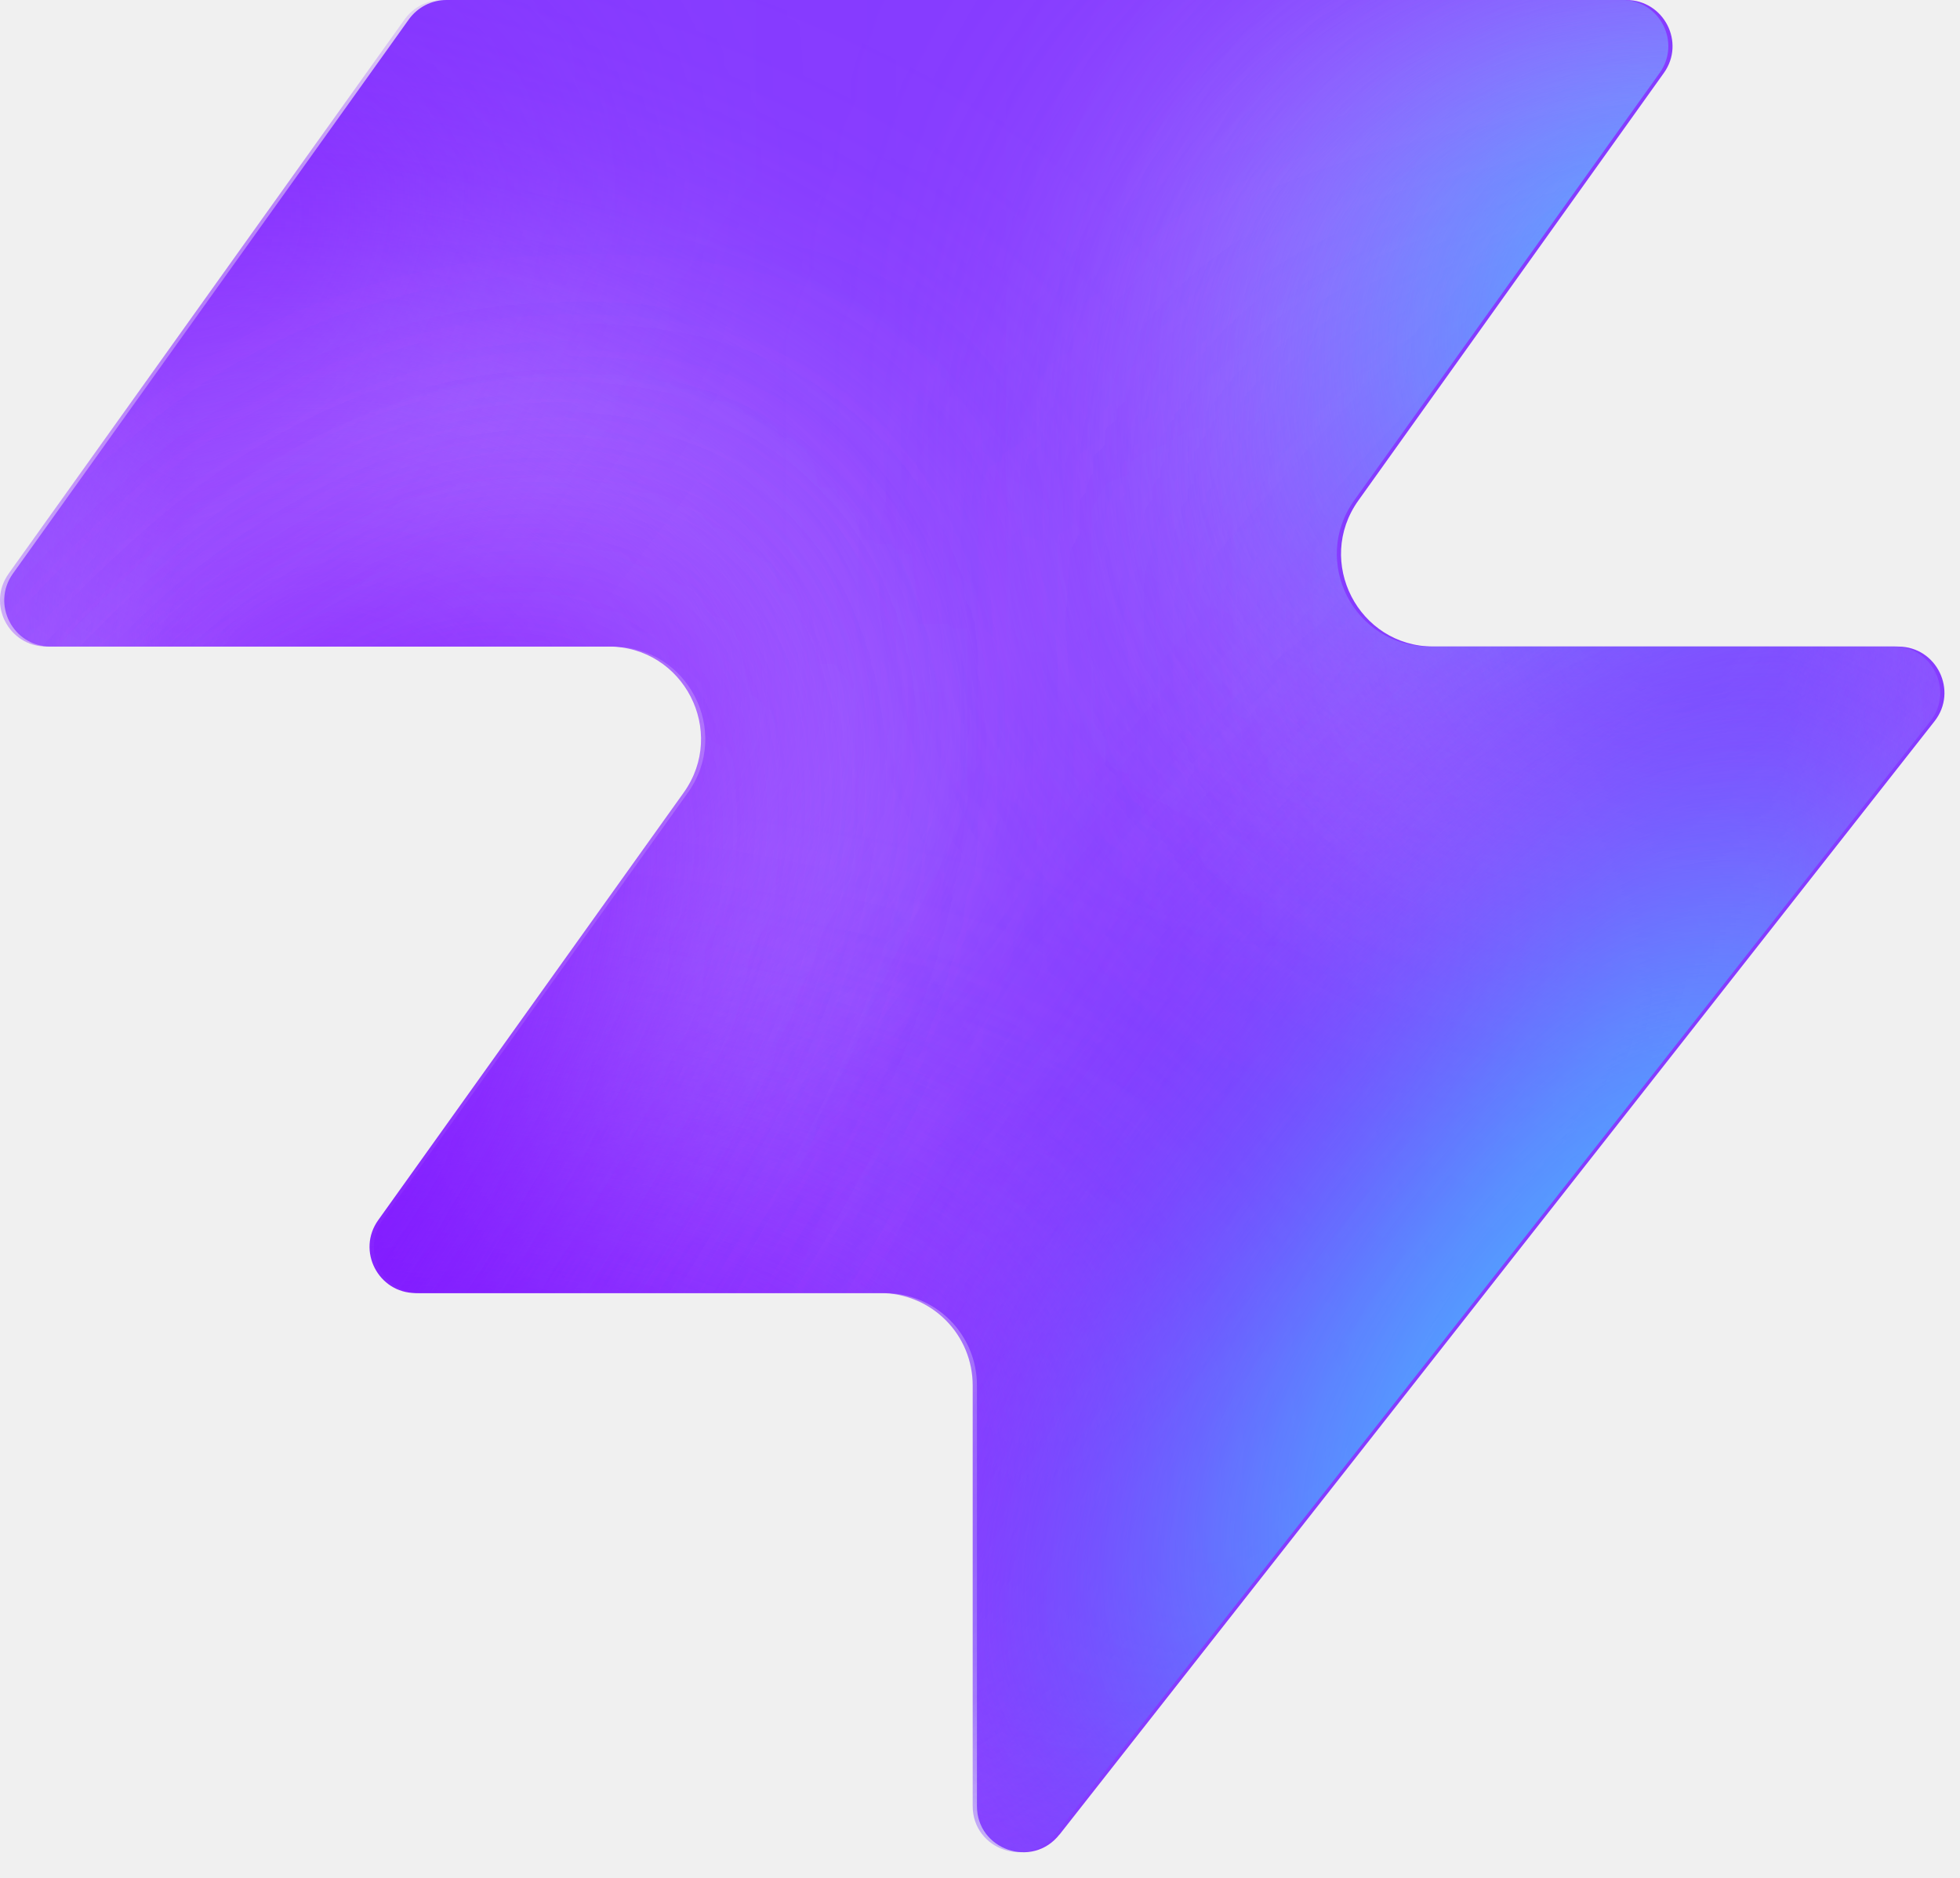
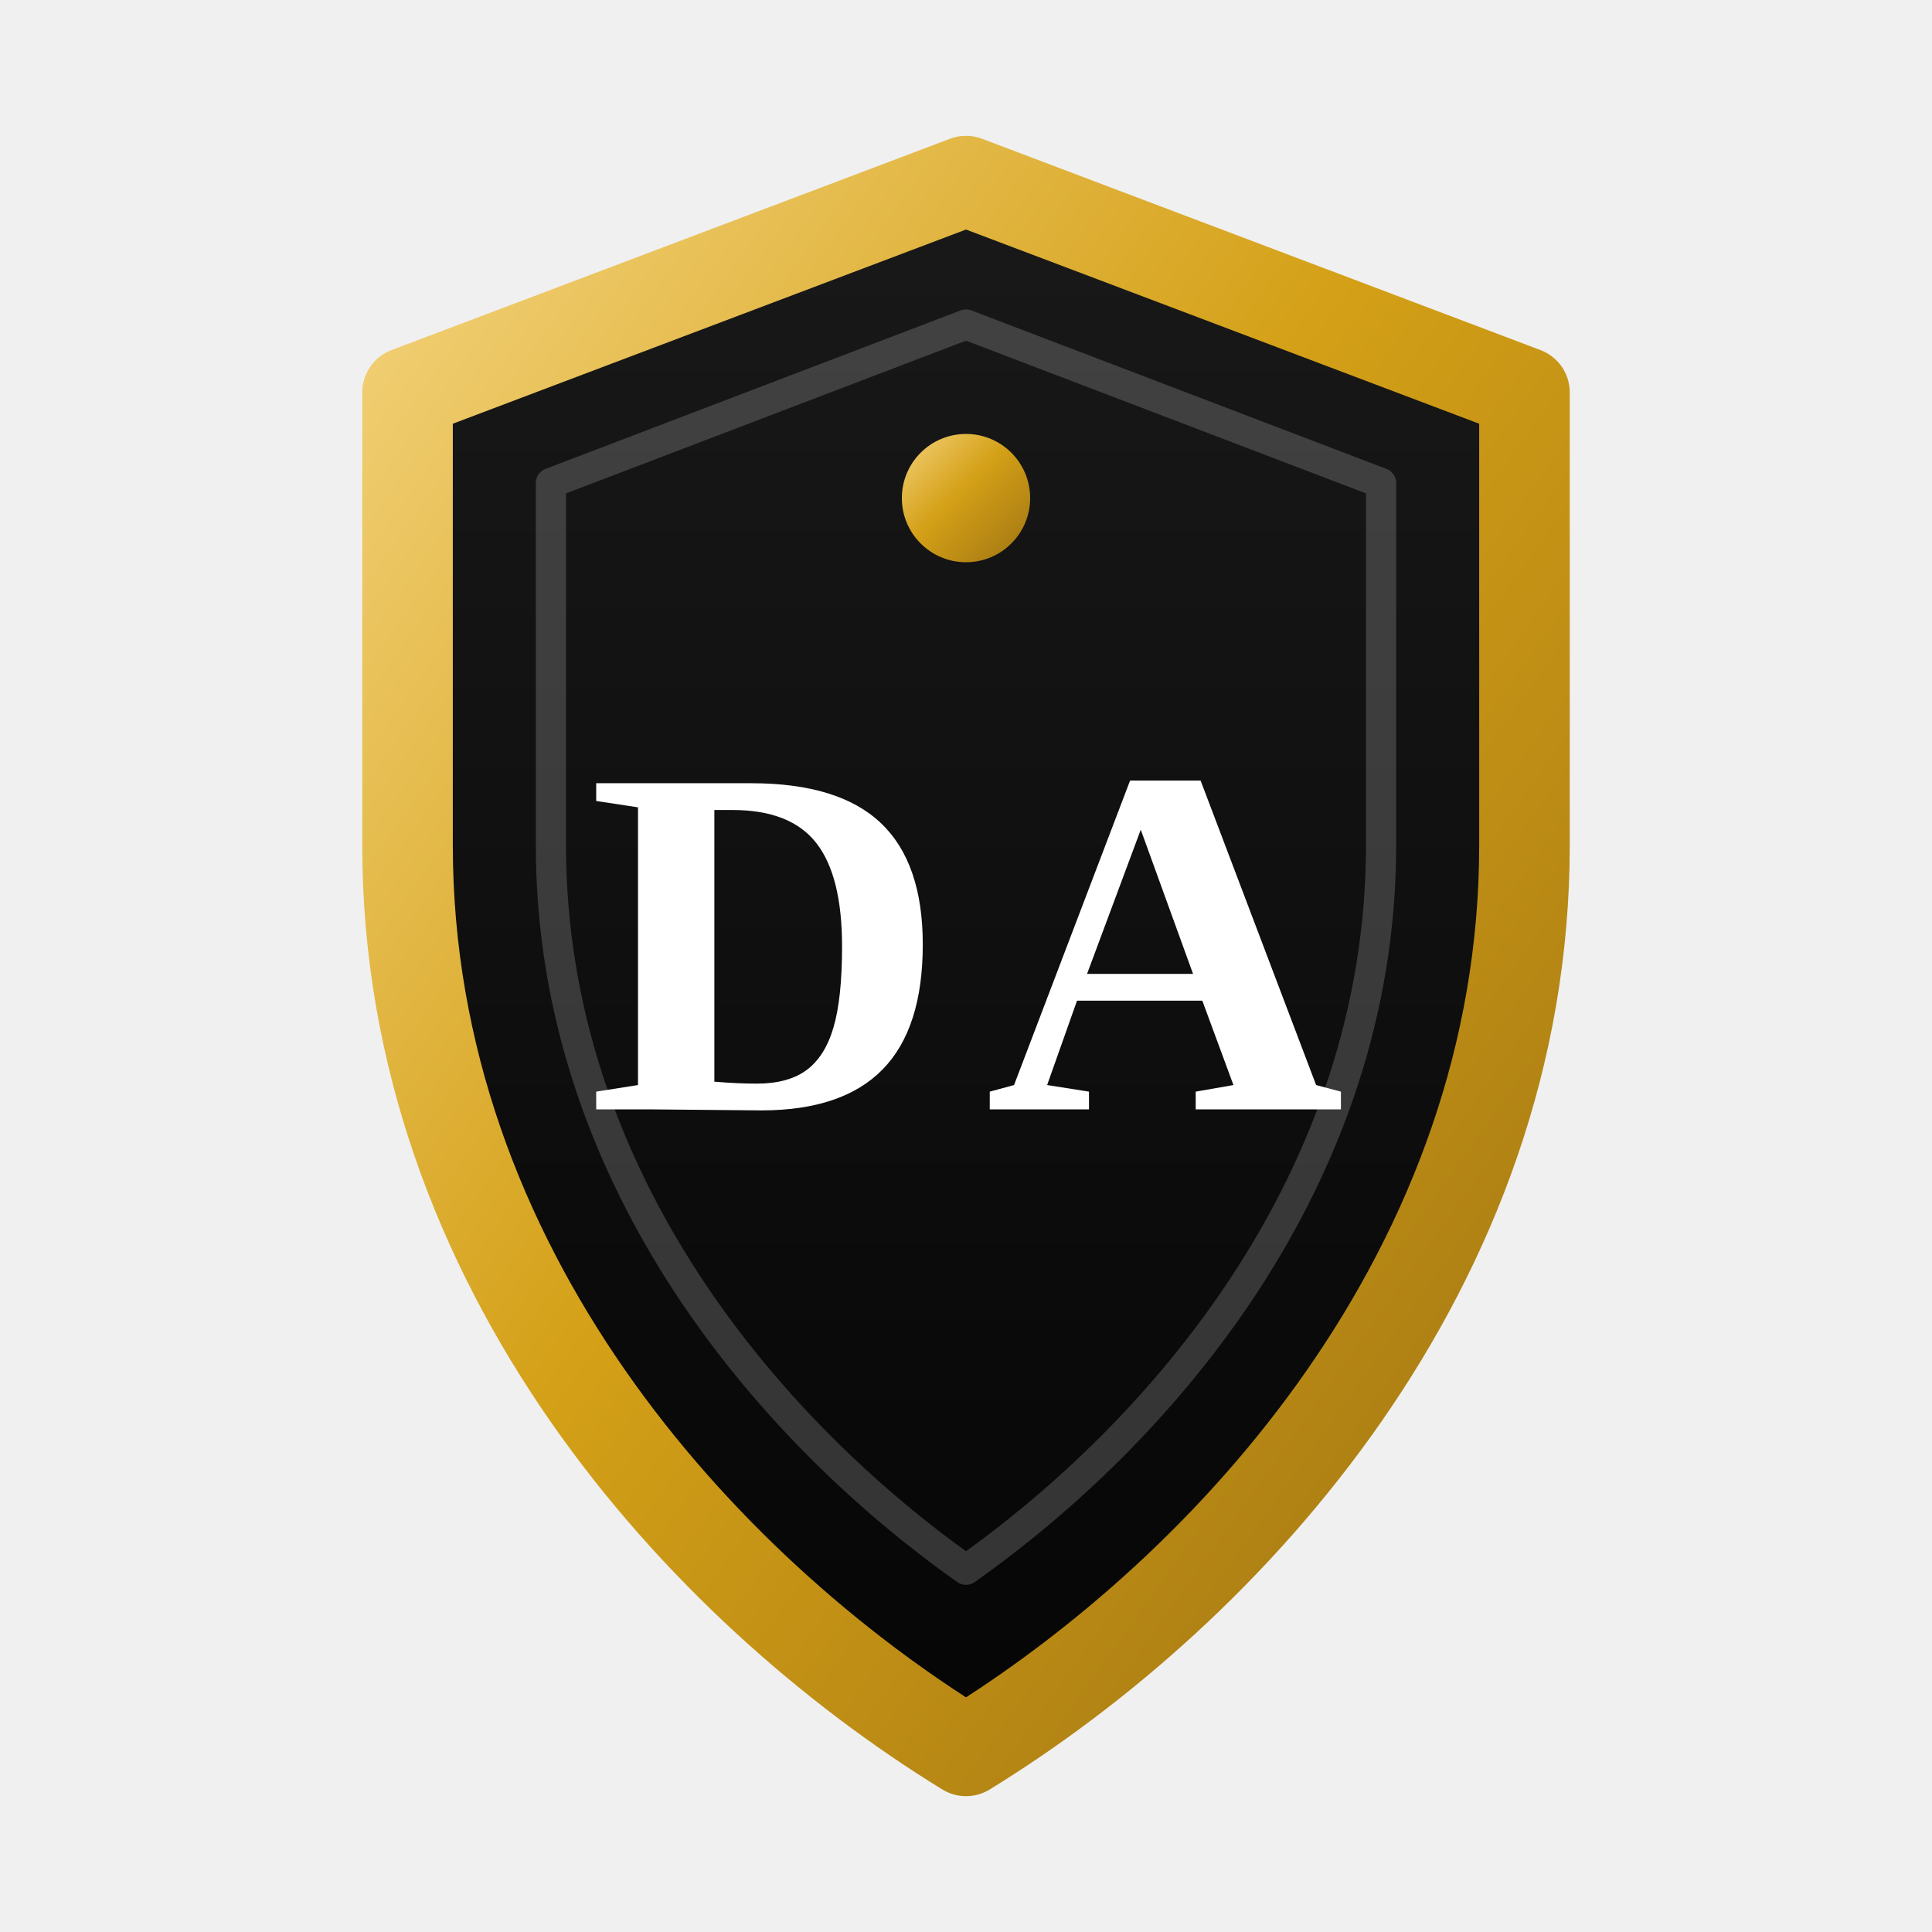
- <svg xmlns="http://www.w3.org/2000/svg" width="48" height="46" fill="none" viewBox="0 0 48 46">
-   <path fill="#863bff" d="M25.946 44.938c-.664.845-2.021.375-2.021-.698V33.937a2.26 2.26 0 0 0-2.262-2.262H10.287c-.92 0-1.456-1.04-.92-1.788l7.48-10.471c1.07-1.497 0-3.578-1.842-3.578H1.237c-.92 0-1.456-1.04-.92-1.788L10.013.474c.214-.297.556-.474.92-.474h28.894c.92 0 1.456 1.04.92 1.788l-7.48 10.471c-1.07 1.498 0 3.579 1.842 3.579h11.377c.943 0 1.473 1.088.89 1.83L25.947 44.94z" style="fill:#863bff;fill:color(display-p3 .525 .23 1);fill-opacity:1" />
-   <mask id="a" width="48" height="46" x="0" y="0" maskUnits="userSpaceOnUse" style="mask-type:alpha">
-     <path fill="#000" d="M25.842 44.938c-.664.844-2.021.375-2.021-.698V33.937a2.26 2.26 0 0 0-2.262-2.262H10.183c-.92 0-1.456-1.04-.92-1.788l7.48-10.471c1.07-1.498 0-3.579-1.842-3.579H1.133c-.92 0-1.456-1.04-.92-1.787L9.91.473c.214-.297.556-.474.92-.474h28.894c.92 0 1.456 1.04.92 1.788l-7.48 10.471c-1.07 1.498 0 3.578 1.842 3.578h11.377c.943 0 1.473 1.088.89 1.832L25.843 44.94z" style="fill:#000;fill-opacity:1" />
-   </mask>
-   <g mask="url(#a)">
-     <g filter="url(#b)">
-       <ellipse cx="5.508" cy="14.704" fill="#ede6ff" rx="5.508" ry="14.704" style="fill:#ede6ff;fill:color(display-p3 .927 .903 1);fill-opacity:1" transform="matrix(.00324 1 1 -.00324 -4.47 31.516)" />
-     </g>
-     <g filter="url(#c)">
-       <ellipse cx="10.399" cy="29.851" fill="#ede6ff" rx="10.399" ry="29.851" style="fill:#ede6ff;fill:color(display-p3 .927 .903 1);fill-opacity:1" transform="matrix(.00324 1 1 -.00324 -39.328 7.883)" />
-     </g>
-     <g filter="url(#d)">
-       <ellipse cx="5.508" cy="30.487" fill="#7e14ff" rx="5.508" ry="30.487" style="fill:#7e14ff;fill:color(display-p3 .492 .077 1);fill-opacity:1" transform="rotate(89.814 -25.913 -14.639)scale(1 -1)" />
-     </g>
-     <g filter="url(#e)">
-       <ellipse cx="5.508" cy="30.599" fill="#7e14ff" rx="5.508" ry="30.599" style="fill:#7e14ff;fill:color(display-p3 .492 .077 1);fill-opacity:1" transform="rotate(89.814 -32.644 -3.334)scale(1 -1)" />
-     </g>
-     <g filter="url(#f)">
-       <ellipse cx="5.508" cy="30.599" fill="#7e14ff" rx="5.508" ry="30.599" style="fill:#7e14ff;fill:color(display-p3 .492 .077 1);fill-opacity:1" transform="matrix(.00324 1 1 -.00324 -34.34 30.47)" />
-     </g>
-     <g filter="url(#g)">
-       <ellipse cx="14.072" cy="22.078" fill="#ede6ff" rx="14.072" ry="22.078" style="fill:#ede6ff;fill:color(display-p3 .927 .903 1);fill-opacity:1" transform="rotate(93.35 24.506 48.493)scale(-1 1)" />
-     </g>
-     <g filter="url(#h)">
-       <ellipse cx="3.47" cy="21.501" fill="#7e14ff" rx="3.47" ry="21.501" style="fill:#7e14ff;fill:color(display-p3 .492 .077 1);fill-opacity:1" transform="rotate(89.009 28.708 47.59)scale(-1 1)" />
-     </g>
-     <g filter="url(#i)">
-       <ellipse cx="3.47" cy="21.501" fill="#7e14ff" rx="3.47" ry="21.501" style="fill:#7e14ff;fill:color(display-p3 .492 .077 1);fill-opacity:1" transform="rotate(89.009 28.708 47.59)scale(-1 1)" />
-     </g>
-     <g filter="url(#j)">
-       <ellipse cx=".387" cy="8.972" fill="#7e14ff" rx="4.407" ry="29.108" style="fill:#7e14ff;fill:color(display-p3 .492 .077 1);fill-opacity:1" transform="rotate(39.51 .387 8.972)" />
-     </g>
-     <g filter="url(#k)">
-       <ellipse cx="47.523" cy="-6.092" fill="#7e14ff" rx="4.407" ry="29.108" style="fill:#7e14ff;fill:color(display-p3 .492 .077 1);fill-opacity:1" transform="rotate(37.892 47.523 -6.092)" />
-     </g>
-     <g filter="url(#l)">
-       <ellipse cx="41.412" cy="6.333" fill="#47bfff" rx="5.971" ry="9.665" style="fill:#47bfff;fill:color(display-p3 .28 .748 1);fill-opacity:1" transform="rotate(37.892 41.412 6.333)" />
-     </g>
-     <g filter="url(#m)">
-       <ellipse cx="-1.879" cy="38.332" fill="#7e14ff" rx="4.407" ry="29.108" style="fill:#7e14ff;fill:color(display-p3 .492 .077 1);fill-opacity:1" transform="rotate(37.892 -1.88 38.332)" />
-     </g>
-     <g filter="url(#n)">
-       <ellipse cx="-1.879" cy="38.332" fill="#7e14ff" rx="4.407" ry="29.108" style="fill:#7e14ff;fill:color(display-p3 .492 .077 1);fill-opacity:1" transform="rotate(37.892 -1.88 38.332)" />
-     </g>
-     <g filter="url(#o)">
-       <ellipse cx="35.651" cy="29.907" fill="#7e14ff" rx="4.407" ry="29.108" style="fill:#7e14ff;fill:color(display-p3 .492 .077 1);fill-opacity:1" transform="rotate(37.892 35.651 29.907)" />
-     </g>
-     <g filter="url(#p)">
-       <ellipse cx="38.418" cy="32.4" fill="#47bfff" rx="5.971" ry="15.297" style="fill:#47bfff;fill:color(display-p3 .28 .748 1);fill-opacity:1" transform="rotate(37.892 38.418 32.4)" />
-     </g>
-   </g>
+ <svg xmlns="http://www.w3.org/2000/svg" viewBox="0 0 512 512" role="img" aria-label="Double A Insurance favicon">
  <defs>
-     <filter id="b" width="60.045" height="41.654" x="-19.77" y="16.149" color-interpolation-filters="sRGB" filterUnits="userSpaceOnUse">
-       <feFlood flood-opacity="0" result="BackgroundImageFix" />
-       <feBlend in="SourceGraphic" in2="BackgroundImageFix" result="shape" />
-       <feGaussianBlur result="effect1_foregroundBlur_2002_17158" stdDeviation="7.659" />
-     </filter>
-     <filter id="c" width="90.34" height="51.437" x="-54.613" y="-7.533" color-interpolation-filters="sRGB" filterUnits="userSpaceOnUse">
-       <feFlood flood-opacity="0" result="BackgroundImageFix" />
-       <feBlend in="SourceGraphic" in2="BackgroundImageFix" result="shape" />
-       <feGaussianBlur result="effect1_foregroundBlur_2002_17158" stdDeviation="7.659" />
-     </filter>
-     <filter id="d" width="79.355" height="29.4" x="-49.64" y="2.03" color-interpolation-filters="sRGB" filterUnits="userSpaceOnUse">
-       <feFlood flood-opacity="0" result="BackgroundImageFix" />
-       <feBlend in="SourceGraphic" in2="BackgroundImageFix" result="shape" />
-       <feGaussianBlur result="effect1_foregroundBlur_2002_17158" stdDeviation="4.596" />
-     </filter>
-     <filter id="e" width="79.579" height="29.4" x="-45.045" y="20.029" color-interpolation-filters="sRGB" filterUnits="userSpaceOnUse">
-       <feFlood flood-opacity="0" result="BackgroundImageFix" />
-       <feBlend in="SourceGraphic" in2="BackgroundImageFix" result="shape" />
-       <feGaussianBlur result="effect1_foregroundBlur_2002_17158" stdDeviation="4.596" />
-     </filter>
-     <filter id="f" width="79.579" height="29.4" x="-43.513" y="21.178" color-interpolation-filters="sRGB" filterUnits="userSpaceOnUse">
-       <feFlood flood-opacity="0" result="BackgroundImageFix" />
-       <feBlend in="SourceGraphic" in2="BackgroundImageFix" result="shape" />
-       <feGaussianBlur result="effect1_foregroundBlur_2002_17158" stdDeviation="4.596" />
-     </filter>
-     <filter id="g" width="74.749" height="58.852" x="15.756" y="-17.901" color-interpolation-filters="sRGB" filterUnits="userSpaceOnUse">
-       <feFlood flood-opacity="0" result="BackgroundImageFix" />
-       <feBlend in="SourceGraphic" in2="BackgroundImageFix" result="shape" />
-       <feGaussianBlur result="effect1_foregroundBlur_2002_17158" stdDeviation="7.659" />
-     </filter>
-     <filter id="h" width="61.377" height="25.362" x="23.548" y="2.284" color-interpolation-filters="sRGB" filterUnits="userSpaceOnUse">
-       <feFlood flood-opacity="0" result="BackgroundImageFix" />
-       <feBlend in="SourceGraphic" in2="BackgroundImageFix" result="shape" />
-       <feGaussianBlur result="effect1_foregroundBlur_2002_17158" stdDeviation="4.596" />
-     </filter>
-     <filter id="i" width="61.377" height="25.362" x="23.548" y="2.284" color-interpolation-filters="sRGB" filterUnits="userSpaceOnUse">
-       <feFlood flood-opacity="0" result="BackgroundImageFix" />
-       <feBlend in="SourceGraphic" in2="BackgroundImageFix" result="shape" />
-       <feGaussianBlur result="effect1_foregroundBlur_2002_17158" stdDeviation="4.596" />
-     </filter>
-     <filter id="j" width="56.045" height="63.649" x="-27.636" y="-22.853" color-interpolation-filters="sRGB" filterUnits="userSpaceOnUse">
-       <feFlood flood-opacity="0" result="BackgroundImageFix" />
-       <feBlend in="SourceGraphic" in2="BackgroundImageFix" result="shape" />
-       <feGaussianBlur result="effect1_foregroundBlur_2002_17158" stdDeviation="4.596" />
-     </filter>
-     <filter id="k" width="54.814" height="64.646" x="20.116" y="-38.415" color-interpolation-filters="sRGB" filterUnits="userSpaceOnUse">
-       <feFlood flood-opacity="0" result="BackgroundImageFix" />
-       <feBlend in="SourceGraphic" in2="BackgroundImageFix" result="shape" />
-       <feGaussianBlur result="effect1_foregroundBlur_2002_17158" stdDeviation="4.596" />
-     </filter>
-     <filter id="l" width="33.541" height="35.313" x="24.641" y="-11.323" color-interpolation-filters="sRGB" filterUnits="userSpaceOnUse">
-       <feFlood flood-opacity="0" result="BackgroundImageFix" />
-       <feBlend in="SourceGraphic" in2="BackgroundImageFix" result="shape" />
-       <feGaussianBlur result="effect1_foregroundBlur_2002_17158" stdDeviation="4.596" />
-     </filter>
-     <filter id="m" width="54.814" height="64.646" x="-29.286" y="6.009" color-interpolation-filters="sRGB" filterUnits="userSpaceOnUse">
-       <feFlood flood-opacity="0" result="BackgroundImageFix" />
-       <feBlend in="SourceGraphic" in2="BackgroundImageFix" result="shape" />
-       <feGaussianBlur result="effect1_foregroundBlur_2002_17158" stdDeviation="4.596" />
-     </filter>
-     <filter id="n" width="54.814" height="64.646" x="-29.286" y="6.009" color-interpolation-filters="sRGB" filterUnits="userSpaceOnUse">
-       <feFlood flood-opacity="0" result="BackgroundImageFix" />
-       <feBlend in="SourceGraphic" in2="BackgroundImageFix" result="shape" />
-       <feGaussianBlur result="effect1_foregroundBlur_2002_17158" stdDeviation="4.596" />
-     </filter>
-     <filter id="o" width="54.814" height="64.646" x="8.244" y="-2.416" color-interpolation-filters="sRGB" filterUnits="userSpaceOnUse">
-       <feFlood flood-opacity="0" result="BackgroundImageFix" />
-       <feBlend in="SourceGraphic" in2="BackgroundImageFix" result="shape" />
-       <feGaussianBlur result="effect1_foregroundBlur_2002_17158" stdDeviation="4.596" />
-     </filter>
-     <filter id="p" width="39.409" height="43.623" x="18.713" y="10.588" color-interpolation-filters="sRGB" filterUnits="userSpaceOnUse">
-       <feFlood flood-opacity="0" result="BackgroundImageFix" />
-       <feBlend in="SourceGraphic" in2="BackgroundImageFix" result="shape" />
-       <feGaussianBlur result="effect1_foregroundBlur_2002_17158" stdDeviation="4.596" />
-     </filter>
+     <linearGradient id="gold" x1="0" y1="0" x2="1" y2="1">
+       <stop offset="0%" stop-color="#F3D27A" />
+       <stop offset="45%" stop-color="#D4A017" />
+       <stop offset="100%" stop-color="#9F7412" />
+     </linearGradient>
+     <linearGradient id="dark" x1="0" y1="0" x2="0" y2="1">
+       <stop offset="0%" stop-color="#191919" />
+       <stop offset="100%" stop-color="#050505" />
+     </linearGradient>
  </defs>
+   <rect width="512" height="512" rx="96" fill="transparent" />
+   <path d="M256 48            L404 104            V224            C404 336 326 421 256 464            C186 421 108 336 108 224            V104 Z" fill="url(#dark)" stroke="url(#gold)" stroke-width="24" stroke-linejoin="round" />
+   <path d="M256 86            L366 128            V224            C366 313 307 380 256 416            C205 380 146 313 146 224            V128 Z" fill="none" stroke="#ffffff" stroke-opacity="0.18" stroke-width="8" stroke-linejoin="round" />
+   <text x="256" y="294" text-anchor="middle" font-family="Georgia, 'Times New Roman', serif" font-size="132" font-weight="700" letter-spacing="10" fill="#ffffff">DA</text>
+   <circle cx="256" cy="132" r="17" fill="url(#gold)" />
</svg>
